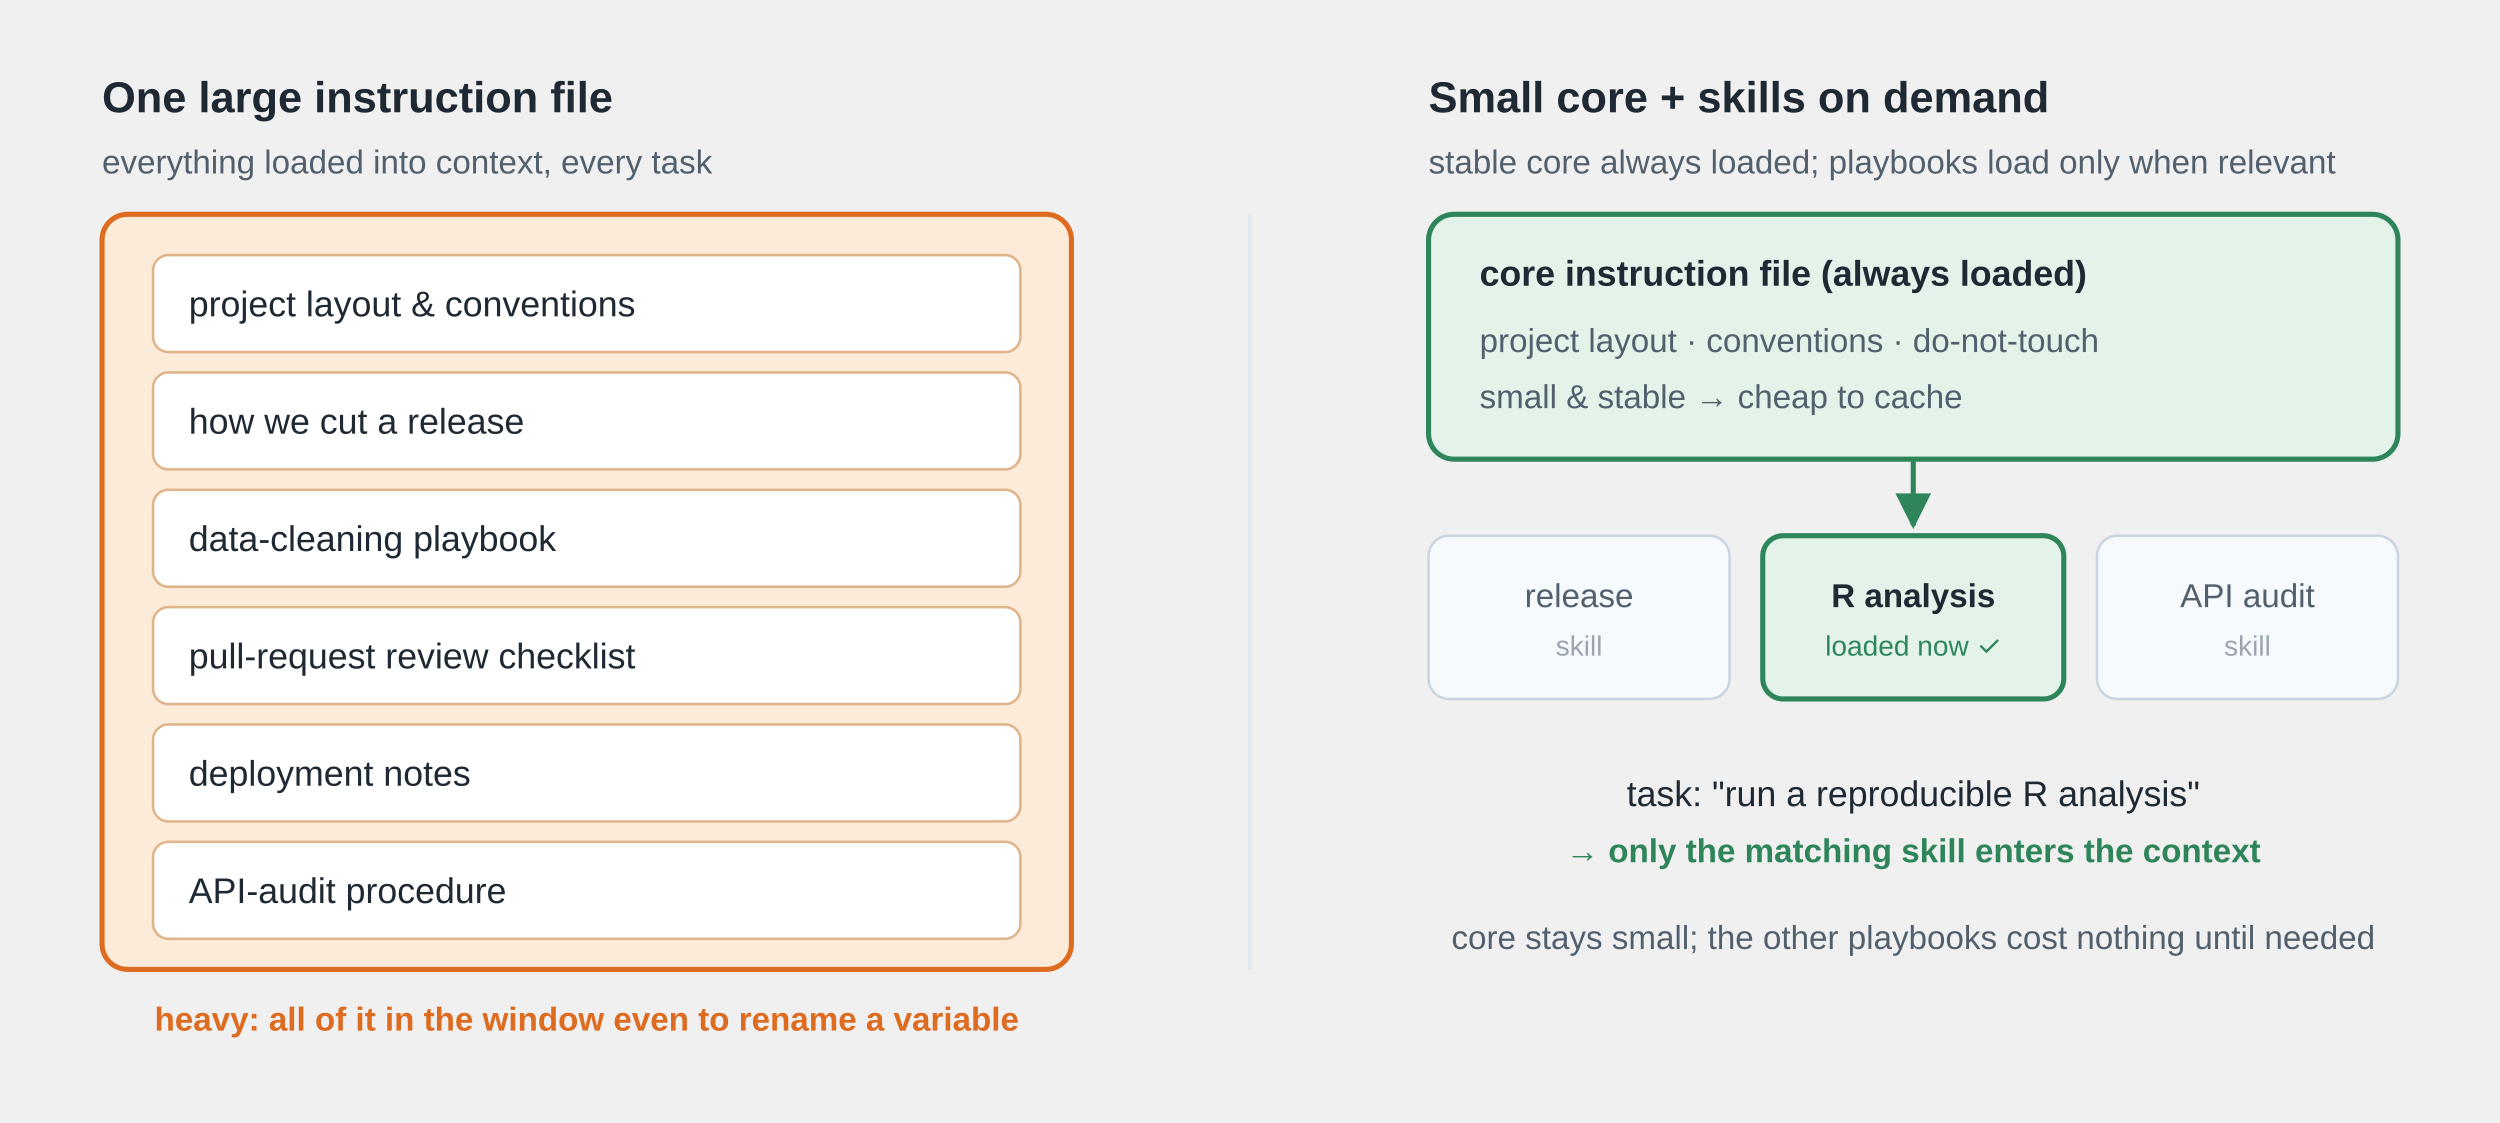
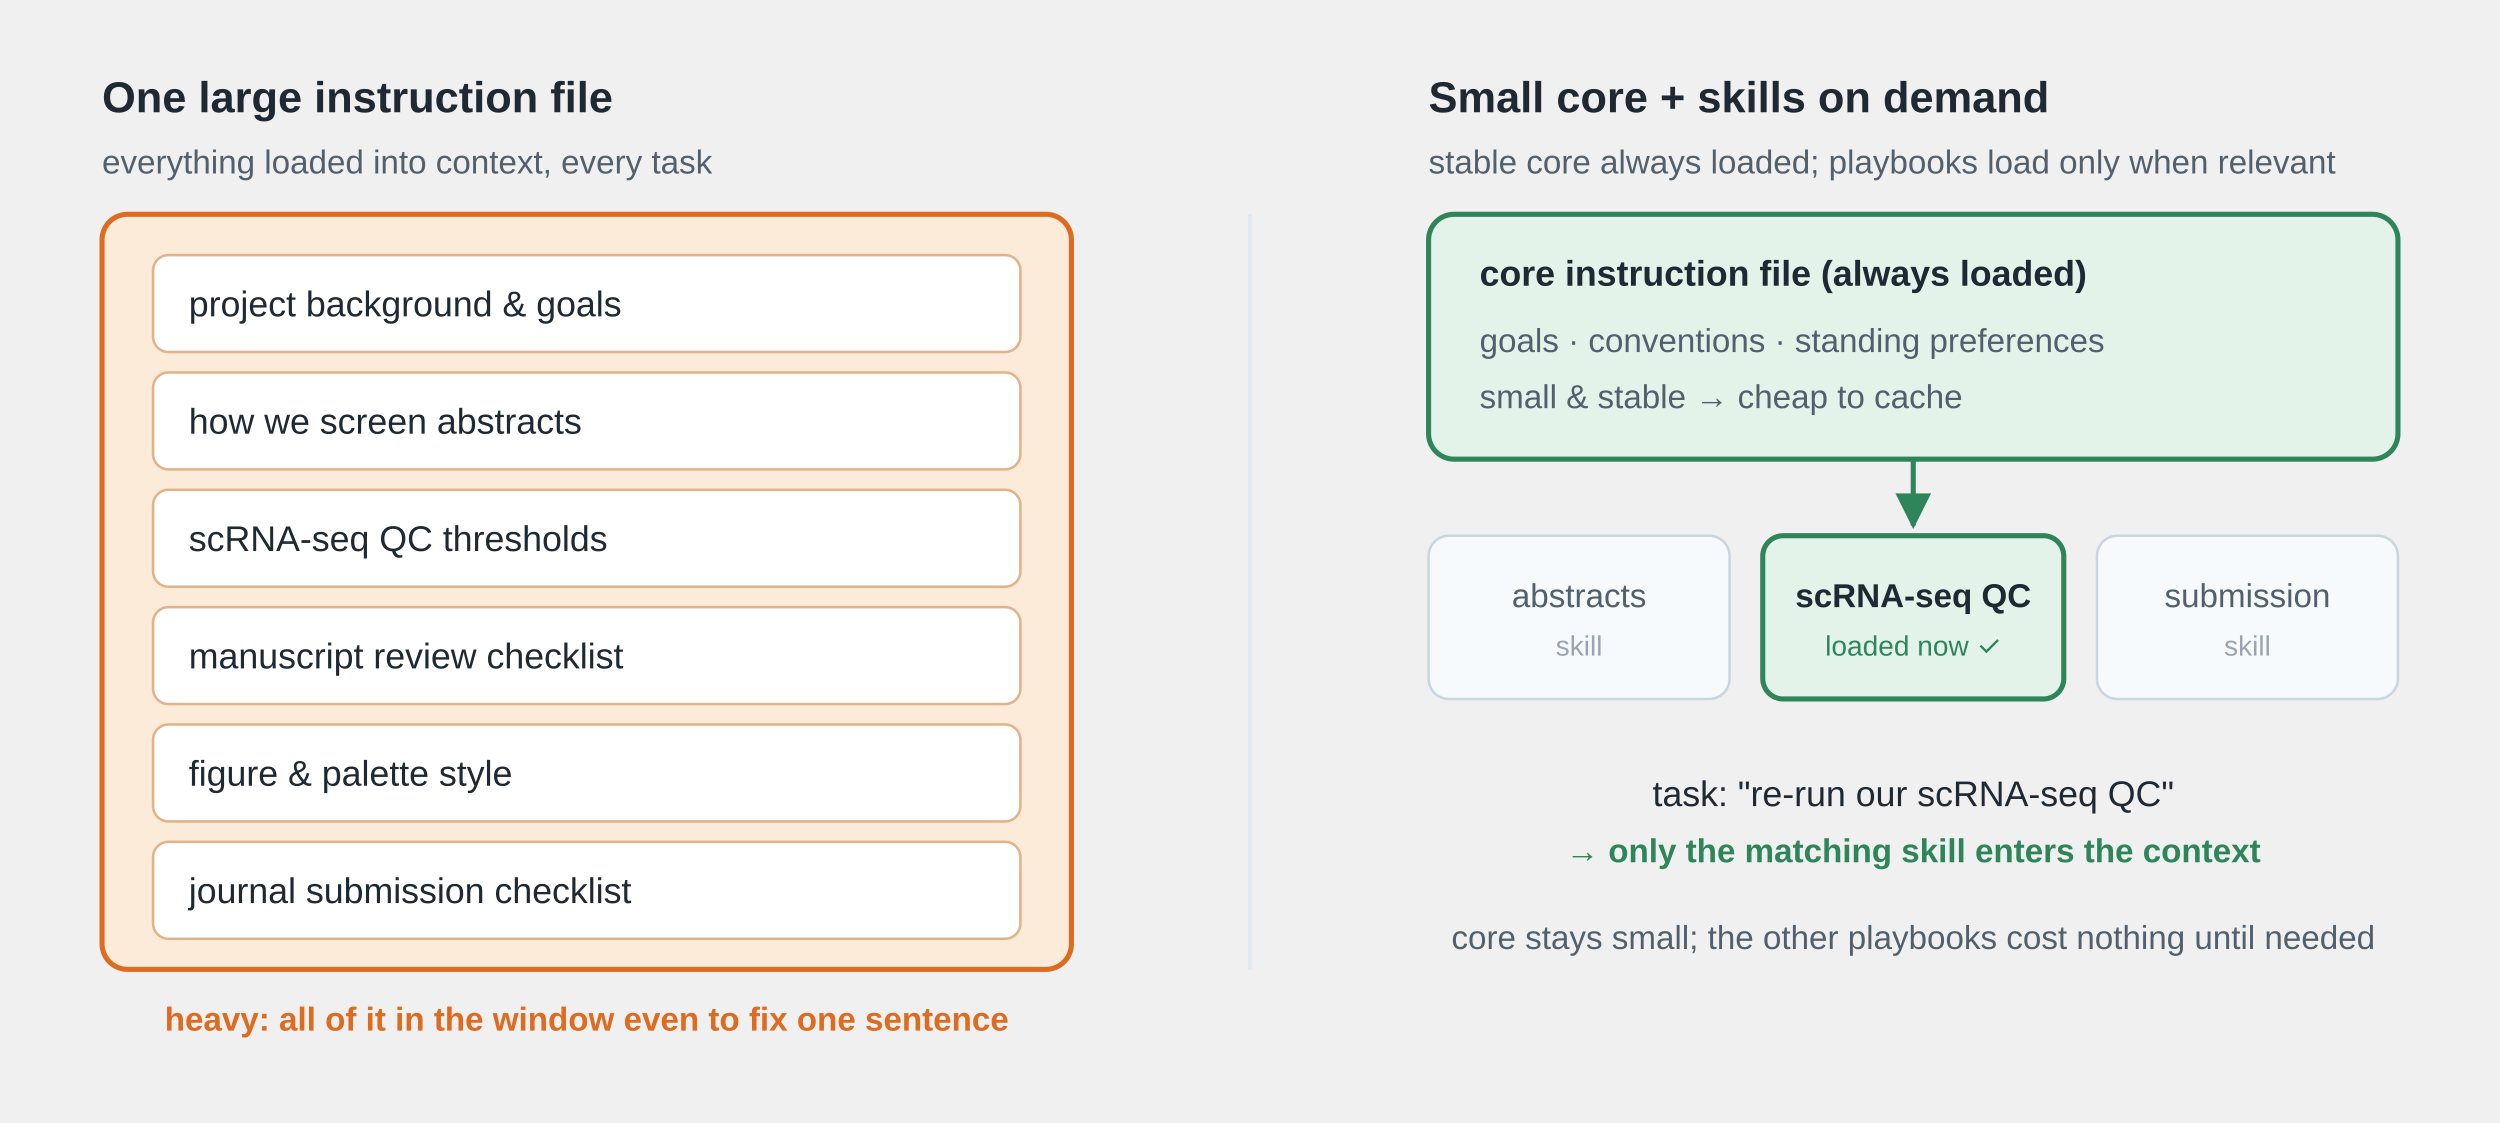
<svg xmlns="http://www.w3.org/2000/svg" viewBox="0 0 980 440" font-family="-apple-system, 'Helvetica Neue', Arial, sans-serif">
  <defs>
    <marker id="ar3" viewBox="0 0 10 10" markerWidth="7" markerHeight="7" refX="9" refY="5" orient="auto">
      <path d="M0,0 L10,5 L0,10 z" fill="#2f855a" />
    </marker>
  </defs>
  <text x="40" y="44" font-size="17" font-weight="700" fill="#1f2933">One large instruction file</text>
  <text x="40" y="68" font-size="13" fill="#52606d">everything loaded into context, every task</text>
  <rect x="40" y="84" width="380" height="296" rx="10" fill="#fdebd9" stroke="#dd6b20" stroke-width="2" />
  <g font-size="14" fill="#1f2933">
    <rect x="60" y="100" width="340" height="38" rx="6" fill="#ffffff" stroke="#e0b48a" />
-     <text x="74" y="124">project layout &amp; conventions</text>
+     <text x="74" y="124">project background &amp; goals</text>
    <rect x="60" y="146" width="340" height="38" rx="6" fill="#ffffff" stroke="#e0b48a" />
-     <text x="74" y="170">how we cut a release</text>
+     <text x="74" y="170">how we screen abstracts</text>
    <rect x="60" y="192" width="340" height="38" rx="6" fill="#ffffff" stroke="#e0b48a" />
-     <text x="74" y="216">data-cleaning playbook</text>
+     <text x="74" y="216">scRNA-seq QC thresholds</text>
    <rect x="60" y="238" width="340" height="38" rx="6" fill="#ffffff" stroke="#e0b48a" />
-     <text x="74" y="262">pull-request review checklist</text>
+     <text x="74" y="262">manuscript review checklist</text>
    <rect x="60" y="284" width="340" height="38" rx="6" fill="#ffffff" stroke="#e0b48a" />
-     <text x="74" y="308">deployment notes</text>
+     <text x="74" y="308">figure &amp; palette style</text>
    <rect x="60" y="330" width="340" height="38" rx="6" fill="#ffffff" stroke="#e0b48a" />
-     <text x="74" y="354">API-audit procedure</text>
+     <text x="74" y="354">journal submission checklist</text>
  </g>
-   <text x="230" y="404" text-anchor="middle" font-size="13" fill="#dd6b20" font-weight="700">heavy: all of it in the window even to rename a variable</text>
+   <text x="230" y="404" text-anchor="middle" font-size="13" fill="#dd6b20" font-weight="700">heavy: all of it in the window even to fix one sentence</text>
  <line x1="490" y1="84" x2="490" y2="380" stroke="#e2e8f0" stroke-width="1.5" />
  <text x="560" y="44" font-size="17" font-weight="700" fill="#1f2933">Small core + skills on demand</text>
  <text x="560" y="68" font-size="13" fill="#52606d">stable core always loaded; playbooks load only when relevant</text>
  <rect x="560" y="84" width="380" height="96" rx="10" fill="#e3f3ea" stroke="#2f855a" stroke-width="2" />
  <text x="580" y="112" font-size="14" font-weight="700" fill="#1f2933">core instruction file (always loaded)</text>
-   <text x="580" y="138" font-size="13" fill="#52606d">project layout · conventions · do-not-touch</text>
+   <text x="580" y="138" font-size="13" fill="#52606d">goals · conventions · standing preferences</text>
  <text x="580" y="160" font-size="13" fill="#52606d">small &amp; stable → cheap to cache</text>
  <g font-size="13">
    <rect x="560" y="210" width="118" height="64" rx="8" fill="#f7fafc" stroke="#cbd5e0" />
-     <text x="619" y="238" text-anchor="middle" fill="#52606d">release</text>
+     <text x="619" y="238" text-anchor="middle" fill="#52606d">abstracts</text>
    <text x="619" y="257" text-anchor="middle" fill="#9aa5b1" font-size="11">skill</text>
    <rect x="691" y="210" width="118" height="64" rx="8" fill="#e3f3ea" stroke="#2f855a" stroke-width="2" />
-     <text x="750" y="238" text-anchor="middle" fill="#1f2933" font-weight="700">R analysis</text>
+     <text x="750" y="238" text-anchor="middle" fill="#1f2933" font-weight="700">scRNA-seq QC</text>
    <text x="750" y="257" text-anchor="middle" fill="#2f855a" font-size="11">loaded now ✓</text>
    <rect x="822" y="210" width="118" height="64" rx="8" fill="#f7fafc" stroke="#cbd5e0" />
-     <text x="881" y="238" text-anchor="middle" fill="#52606d">API audit</text>
+     <text x="881" y="238" text-anchor="middle" fill="#52606d">submission</text>
    <text x="881" y="257" text-anchor="middle" fill="#9aa5b1" font-size="11">skill</text>
  </g>
  <line x1="750" y1="180" x2="750" y2="206" stroke="#2f855a" stroke-width="2" marker-end="url(#ar3)" />
-   <text x="750" y="316" text-anchor="middle" font-size="14" fill="#1f2933">task: "run a reproducible R analysis"</text>
+   <text x="750" y="316" text-anchor="middle" font-size="14" fill="#1f2933">task: "re-run our scRNA-seq QC"</text>
  <text x="750" y="338" text-anchor="middle" font-size="13" fill="#2f855a" font-weight="700">→ only the matching skill enters the context</text>
  <text x="750" y="372" text-anchor="middle" font-size="13" fill="#52606d">core stays small; the other playbooks cost nothing until needed</text>
</svg>
